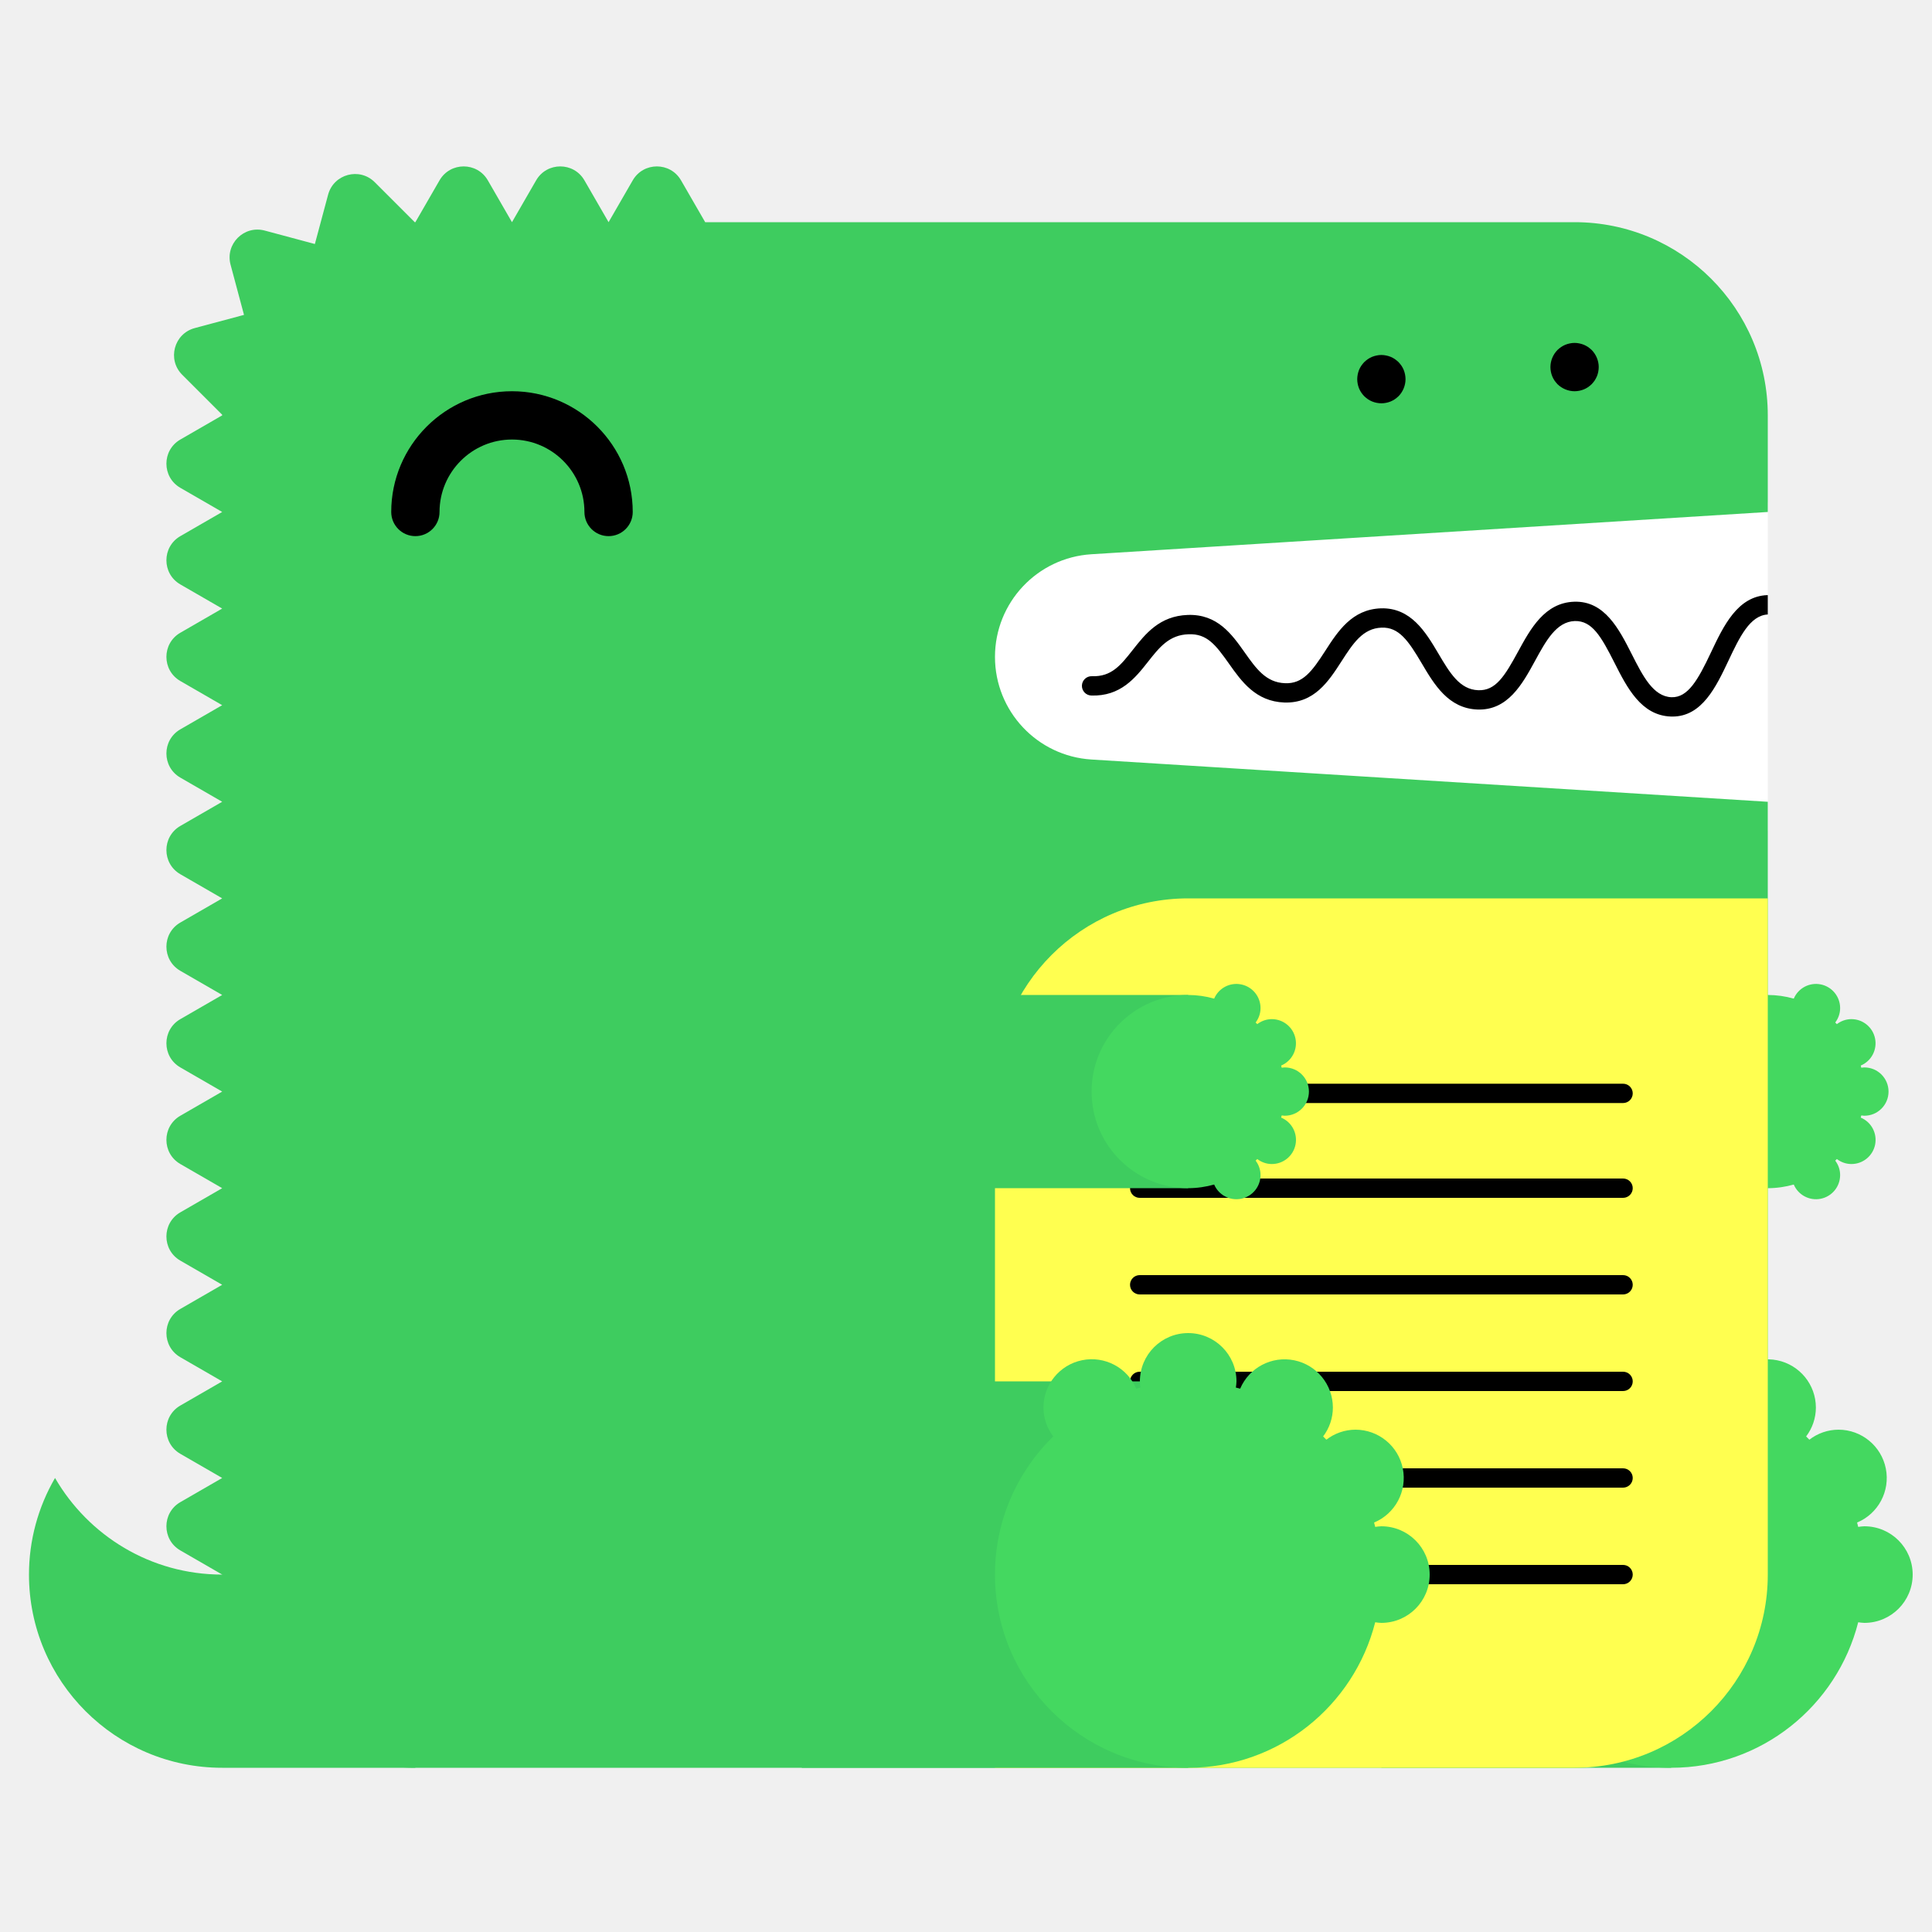
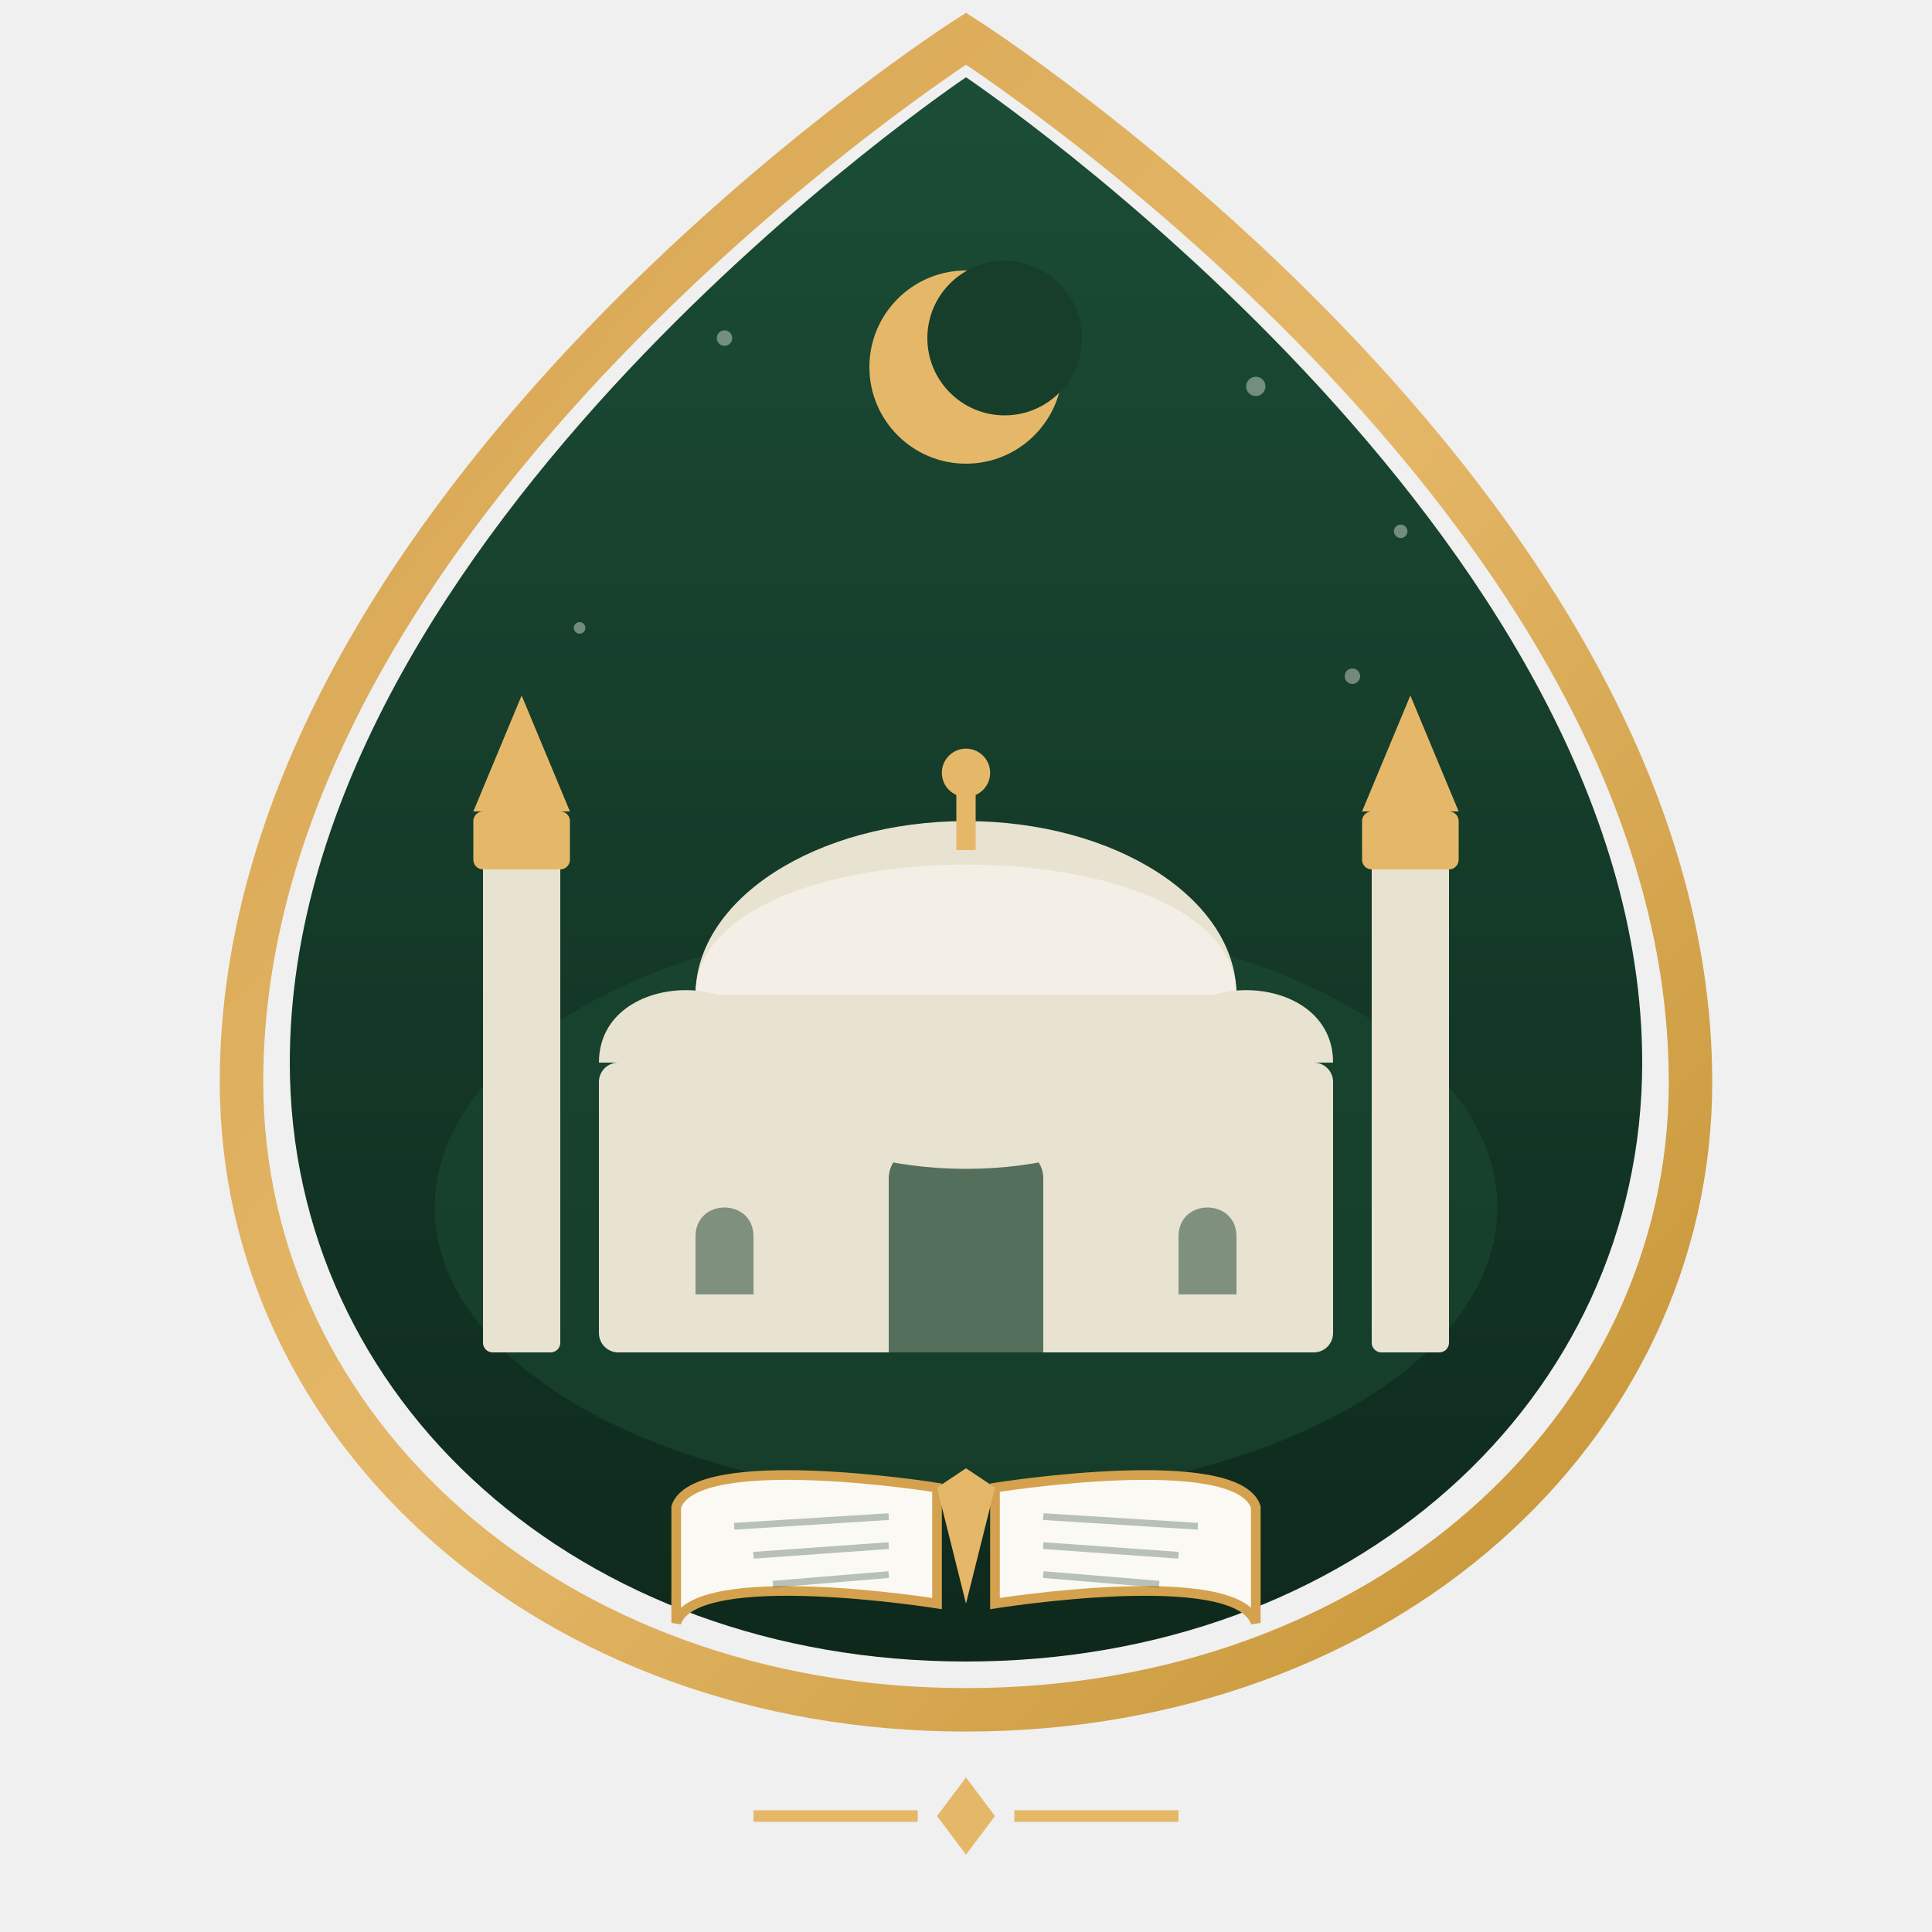
- <svg xmlns="http://www.w3.org/2000/svg" width="200" height="200" viewBox="0 0 200 200">
-   <g fill="none" fill-rule="evenodd">
-     <path fill="#FFF" d="M99 52h84v34H99z" />
-     <path d="M23 163c-7.398 0-13.843-4.027-17.303-10A19.886 19.886 0 0 0 3 163c0 11.046 8.954 20 20 20h20v-20H23z" fill="#3ECC5F" />
-     <path d="M112.98 57.376L183 53V43c0-11.046-8.954-20-20-20H73l-2.5-4.33c-1.112-1.925-3.889-1.925-5 0L63 23l-2.5-4.33c-1.111-1.925-3.889-1.925-5 0L53 23l-2.5-4.33c-1.111-1.925-3.889-1.925-5 0L43 23c-.022 0-.042.003-.065.003l-4.142-4.141c-1.57-1.571-4.252-.853-4.828 1.294l-1.369 5.104-5.192-1.392c-2.148-.575-4.111 1.389-3.535 3.536l1.39 5.193-5.102 1.367c-2.148.576-2.867 3.259-1.296 4.83l4.142 4.142c0 .021-.003.042-.003.064l-4.33 2.5c-1.925 1.111-1.925 3.889 0 5L23 53l-4.33 2.5c-1.925 1.111-1.925 3.889 0 5L23 63l-4.33 2.5c-1.925 1.111-1.925 3.889 0 5L23 73l-4.33 2.5c-1.925 1.111-1.925 3.889 0 5L23 83l-4.33 2.5c-1.925 1.111-1.925 3.889 0 5L23 93l-4.33 2.5c-1.925 1.111-1.925 3.889 0 5L23 103l-4.33 2.5c-1.925 1.111-1.925 3.889 0 5L23 113l-4.33 2.5c-1.925 1.111-1.925 3.889 0 5L23 123l-4.33 2.5c-1.925 1.111-1.925 3.889 0 5L23 133l-4.33 2.5c-1.925 1.111-1.925 3.889 0 5L23 143l-4.33 2.5c-1.925 1.111-1.925 3.889 0 5L23 153l-4.33 2.5c-1.925 1.111-1.925 3.889 0 5L23 163c0 11.046 8.954 20 20 20h120c11.046 0 20-8.954 20-20V83l-70.02-4.376A10.645 10.645 0 0 1 103 68c0-5.621 4.37-10.273 9.98-10.624" fill="#3ECC5F" />
-     <path fill="#3ECC5F" d="M143 183h30v-40h-30z" />
-     <path d="M193 158c-.219 0-.428.037-.639.064-.038-.15-.074-.301-.116-.451A5 5 0 0 0 190.32 148a4.96 4.96 0 0 0-3.016 1.036 26.531 26.531 0 0 0-.335-.336 4.955 4.955 0 0 0 1.011-2.987 5 5 0 0 0-9.599-1.959c-.148-.042-.297-.077-.445-.115.027-.211.064-.42.064-.639a5 5 0 0 0-5-5 5 5 0 0 0-5 5c0 .219.037.428.064.639-.148.038-.297.073-.445.115a4.998 4.998 0 0 0-9.599 1.959c0 1.125.384 2.151 1.011 2.987-3.717 3.632-6.031 8.693-6.031 14.3 0 11.046 8.954 20 20 20 9.339 0 17.16-6.41 19.361-15.064.211.027.42.064.639.064a5 5 0 0 0 5-5 5 5 0 0 0-5-5" fill="#44D860" />
-     <path fill="#3ECC5F" d="M153 123h30v-20h-30z" />
-     <path d="M193 115.5a2.5 2.5 0 1 0 0-5c-.109 0-.214.019-.319.032-.02-.075-.037-.15-.058-.225a2.501 2.501 0 0 0-.963-4.807c-.569 0-1.088.197-1.508.518a6.653 6.653 0 0 0-.168-.168c.314-.417.506-.931.506-1.494a2.5 2.5 0 0 0-4.8-.979A9.987 9.987 0 0 0 183 103c-5.522 0-10 4.478-10 10s4.478 10 10 10c.934 0 1.833-.138 2.69-.377a2.5 2.5 0 0 0 4.8-.979c0-.563-.192-1.077-.506-1.494.057-.055.113-.111.168-.168.42.321.939.518 1.508.518a2.5 2.5 0 0 0 .963-4.807c.021-.074.038-.15.058-.225.105.013.21.032.319.032" fill="#44D860" />
-     <path d="M63 55.5a2.5 2.5 0 0 1-2.5-2.5c0-4.136-3.364-7.5-7.5-7.5s-7.5 3.364-7.5 7.5a2.5 2.5 0 1 1-5 0c0-6.893 5.607-12.5 12.5-12.5S65.5 46.107 65.5 53a2.5 2.5 0 0 1-2.5 2.5" fill="#000" />
-     <path d="M103 183h60c11.046 0 20-8.954 20-20V93h-60c-11.046 0-20 8.954-20 20v70z" fill="#FFFF50" />
-     <path d="M168.02 124h-50.04a1 1 0 1 1 0-2h50.04a1 1 0 1 1 0 2m0 20h-50.04a1 1 0 1 1 0-2h50.04a1 1 0 1 1 0 2m0 20h-50.04a1 1 0 1 1 0-2h50.04a1 1 0 1 1 0 2m0-49.814h-50.04a1 1 0 1 1 0-2h50.04a1 1 0 1 1 0 2m0 19.814h-50.04a1 1 0 1 1 0-2h50.04a1 1 0 1 1 0 2m0 20h-50.04a1 1 0 1 1 0-2h50.04a1 1 0 1 1 0 2M183 61.611c-.012 0-.022-.006-.034-.005-3.09.105-4.552 3.196-5.842 5.923-1.346 2.85-2.387 4.703-4.093 4.647-1.889-.068-2.969-2.202-4.113-4.46-1.314-2.594-2.814-5.536-5.963-5.426-3.046.104-4.513 2.794-5.807 5.167-1.377 2.528-2.314 4.065-4.121 3.994-1.927-.07-2.951-1.805-4.136-3.813-1.321-2.236-2.848-4.75-5.936-4.664-2.994.103-4.465 2.385-5.763 4.4-1.373 2.13-2.335 3.428-4.165 3.351-1.973-.07-2.992-1.51-4.171-3.177-1.324-1.873-2.816-3.993-5.895-3.89-2.928.1-4.399 1.97-5.696 3.618-1.232 1.564-2.194 2.802-4.229 2.724a1 1 0 0 0-.072 2c3.017.101 4.545-1.8 5.872-3.487 1.177-1.496 2.193-2.787 4.193-2.855 1.926-.082 2.829 1.115 4.195 3.045 1.297 1.834 2.769 3.914 5.731 4.021 3.103.104 4.596-2.215 5.918-4.267 1.182-1.834 2.202-3.417 4.15-3.484 1.793-.067 2.769 1.35 4.145 3.681 1.297 2.197 2.766 4.686 5.787 4.796 3.125.108 4.634-2.62 5.949-5.035 1.139-2.088 2.214-4.06 4.119-4.126 1.793-.042 2.728 1.595 4.111 4.33 1.292 2.553 2.757 5.445 5.825 5.556l.169.003c3.064 0 4.518-3.075 5.805-5.794 1.139-2.41 2.217-4.68 4.067-4.773v-2z" fill="#000" />
-     <path fill="#3ECC5F" d="M83 183h40v-40H83z" />
-     <path d="M143 158c-.219 0-.428.037-.639.064-.038-.15-.074-.301-.116-.451A5 5 0 0 0 140.32 148a4.96 4.96 0 0 0-3.016 1.036 26.531 26.531 0 0 0-.335-.336 4.955 4.955 0 0 0 1.011-2.987 5 5 0 0 0-9.599-1.959c-.148-.042-.297-.077-.445-.115.027-.211.064-.42.064-.639a5 5 0 0 0-5-5 5 5 0 0 0-5 5c0 .219.037.428.064.639-.148.038-.297.073-.445.115a4.998 4.998 0 0 0-9.599 1.959c0 1.125.384 2.151 1.011 2.987-3.717 3.632-6.031 8.693-6.031 14.3 0 11.046 8.954 20 20 20 9.339 0 17.16-6.41 19.361-15.064.211.027.42.064.639.064a5 5 0 0 0 5-5 5 5 0 0 0-5-5" fill="#44D860" />
-     <path fill="#3ECC5F" d="M83 123h40v-20H83z" />
-     <path d="M133 115.5a2.5 2.5 0 1 0 0-5c-.109 0-.214.019-.319.032-.02-.075-.037-.15-.058-.225a2.501 2.501 0 0 0-.963-4.807c-.569 0-1.088.197-1.508.518a6.653 6.653 0 0 0-.168-.168c.314-.417.506-.931.506-1.494a2.5 2.5 0 0 0-4.8-.979A9.987 9.987 0 0 0 123 103c-5.522 0-10 4.478-10 10s4.478 10 10 10c.934 0 1.833-.138 2.69-.377a2.5 2.5 0 0 0 4.8-.979c0-.563-.192-1.077-.506-1.494.057-.055.113-.111.168-.168.42.321.939.518 1.508.518a2.5 2.5 0 0 0 .963-4.807c.021-.074.038-.15.058-.225.105.013.21.032.319.032" fill="#44D860" />
-     <path d="M143 41.75c-.16 0-.33-.02-.49-.05a2.52 2.52 0 0 1-.47-.14c-.15-.06-.29-.14-.431-.23-.13-.09-.259-.2-.38-.31-.109-.12-.219-.24-.309-.38s-.17-.28-.231-.43a2.619 2.619 0 0 1-.189-.96c0-.16.02-.33.05-.49.03-.16.08-.31.139-.47.061-.15.141-.29.231-.43.09-.13.2-.26.309-.38.121-.11.25-.22.38-.31.141-.09.281-.17.431-.23.149-.06.31-.11.47-.14.32-.07.65-.07.98 0 .159.03.32.08.47.14.149.06.29.14.43.23.13.09.259.2.38.31.11.12.22.25.31.38.09.14.17.28.23.43.06.16.11.31.14.47.029.16.05.33.05.49 0 .66-.271 1.31-.73 1.77-.121.11-.25.22-.38.31-.14.09-.281.17-.43.23a2.565 2.565 0 0 1-.96.19m20-1.25c-.66 0-1.3-.27-1.771-.73a3.802 3.802 0 0 1-.309-.38c-.09-.14-.17-.28-.231-.43a2.619 2.619 0 0 1-.189-.96c0-.66.27-1.3.729-1.77.121-.11.25-.22.38-.31.141-.09.281-.17.431-.23.149-.06.31-.11.47-.14.32-.07.66-.07.98 0 .159.03.32.08.47.14.149.06.29.14.43.23.13.09.259.2.38.31.459.47.73 1.11.73 1.77 0 .16-.021.33-.05.49-.03.16-.08.32-.14.47-.07.15-.14.29-.23.43-.09.13-.2.26-.31.38-.121.11-.25.22-.38.31-.14.09-.281.17-.43.23a2.565 2.565 0 0 1-.96.19" fill="#000" />
+ <svg xmlns="http://www.w3.org/2000/svg" viewBox="0 0 200 200" width="200" height="200">
+   <defs>
+     <linearGradient id="goldGrad" x1="0%" y1="0%" x2="100%" y2="100%">
+       <stop offset="0%" stop-color="#D4A24E" />
+       <stop offset="50%" stop-color="#E5B869" />
+       <stop offset="100%" stop-color="#C49232" />
+     </linearGradient>
+     <linearGradient id="greenGrad" x1="0%" y1="0%" x2="0%" y2="100%">
+       <stop offset="0%" stop-color="#1B4D36" />
+       <stop offset="100%" stop-color="#0E291C" />
+     </linearGradient>
+     <clipPath id="archClip">
+       <path d="M100 8 C100 8, 170 55, 170 110 C170 145, 140 172, 100 172 C60 172, 30 145, 30 110 C30 55, 100 8, 100 8Z" />
+     </clipPath>
+   </defs>
+   <path d="M100 4 C100 4, 175 52, 175 112 C175 148, 143 177, 100 177 C57 177, 25 148, 25 112 C25 52, 100 4, 100 4Z" fill="none" stroke="url(#goldGrad)" stroke-width="4.5" />
+   <path d="M100 8 C100 8, 170 55, 170 110 C170 145, 140 172, 100 172 C60 172, 30 145, 30 110 C30 55, 100 8, 100 8Z" fill="url(#greenGrad)" />
+   <g clip-path="url(#archClip)" opacity="0.4">
+     <circle cx="55" cy="45" r="1" fill="#FBF9F4" />
+     <circle cx="75" cy="35" r="0.8" fill="#FBF9F4" />
+     <circle cx="130" cy="40" r="1" fill="#FBF9F4" />
+     <circle cx="145" cy="55" r="0.7" fill="#FBF9F4" />
+     <circle cx="60" cy="65" r="0.6" fill="#FBF9F4" />
+     <circle cx="140" cy="70" r="0.8" fill="#FBF9F4" />
+   </g>
+   <g transform="translate(100, 38)">
+     <circle cx="0" cy="0" r="10" fill="#E5B869" />
+     <circle cx="4" cy="-3" r="8" fill="#163E2B" />
+   </g>
+   <g clip-path="url(#archClip)">
+     <ellipse cx="100" cy="125" rx="55" ry="30" fill="#1B4D36" opacity="0.5" />
+     <rect x="50" y="88" width="8" height="52" rx="1" fill="#E8E2D0" />
+     <rect x="49" y="84" width="10" height="6" rx="1" fill="#E5B869" />
+     <polygon points="54,72 49,84 59,84" fill="#E5B869" />
+     <rect x="142" y="88" width="8" height="52" rx="1" fill="#E8E2D0" />
+     <rect x="141" y="84" width="10" height="6" rx="1" fill="#E5B869" />
+     <polygon points="146,72 141,84 151,84" fill="#E5B869" />
+     <rect x="62" y="110" width="76" height="30" rx="2" fill="#E8E2D0" />
+     <path d="M92 140 L92 122 C92 116, 108 116, 108 122 L108 140 Z" fill="#163E2B" opacity="0.7" />
+     <ellipse cx="100" cy="103" rx="28" ry="18" fill="#E8E2D0" />
+     <path d="M72 103 C72 85, 128 85, 128 103" fill="#F4EFE6" />
+     <line x1="100" y1="82" x2="100" y2="88" stroke="#E5B869" stroke-width="2" />
+     <circle cx="100" cy="80" r="2.5" fill="#E5B869" />
+     <path d="M62 110 C62 100, 80 100, 80 110" fill="#E8E2D0" />
+     <path d="M120 110 C120 100, 138 100, 138 110" fill="#E8E2D0" />
+     <path d="M72 128 C72 124, 78 124, 78 128 L78 134 L72 134 Z" fill="#163E2B" opacity="0.5" />
+     <path d="M122 128 C122 124, 128 124, 128 128 L128 134 L122 134 Z" fill="#163E2B" opacity="0.5" />
+   </g>
+   <g transform="translate(100, 158)">
+     <path d="M-3 -4 C-3 -4, -28 -8, -30 -2 L-30 10 C-28 4, -3 8, -3 8 Z" fill="#FBF9F4" stroke="#D4A24E" stroke-width="1" />
+     <path d="M3 -4 C3 -4, 28 -8, 30 -2 L30 10 C28 4, 3 8, 3 8 Z" fill="#FBF9F4" stroke="#D4A24E" stroke-width="1" />
+     <path d="M-3 -4 L0 -6 L3 -4 L0 8 Z" fill="#E5B869" />
+     <line x1="-24" y1="0" x2="-8" y2="-1" stroke="#163E2B" stroke-width="0.7" opacity="0.3" />
+     <line x1="-22" y1="3" x2="-8" y2="2" stroke="#163E2B" stroke-width="0.7" opacity="0.3" />
+     <line x1="-20" y1="6" x2="-8" y2="5" stroke="#163E2B" stroke-width="0.7" opacity="0.3" />
+     <line x1="8" y1="-1" x2="24" y2="0" stroke="#163E2B" stroke-width="0.7" opacity="0.3" />
+     <line x1="8" y1="2" x2="22" y2="3" stroke="#163E2B" stroke-width="0.7" opacity="0.3" />
+     <line x1="8" y1="5" x2="20" y2="6" stroke="#163E2B" stroke-width="0.7" opacity="0.3" />
+   </g>
+   <g transform="translate(100, 188)">
+     <polygon points="0,-4 3,0 0,4 -3,0" fill="#E5B869" />
+     <line x1="-22" y1="0" x2="-5" y2="0" stroke="#E5B869" stroke-width="1.2" />
+     <line x1="5" y1="0" x2="22" y2="0" stroke="#E5B869" stroke-width="1.2" />
  </g>
</svg>
